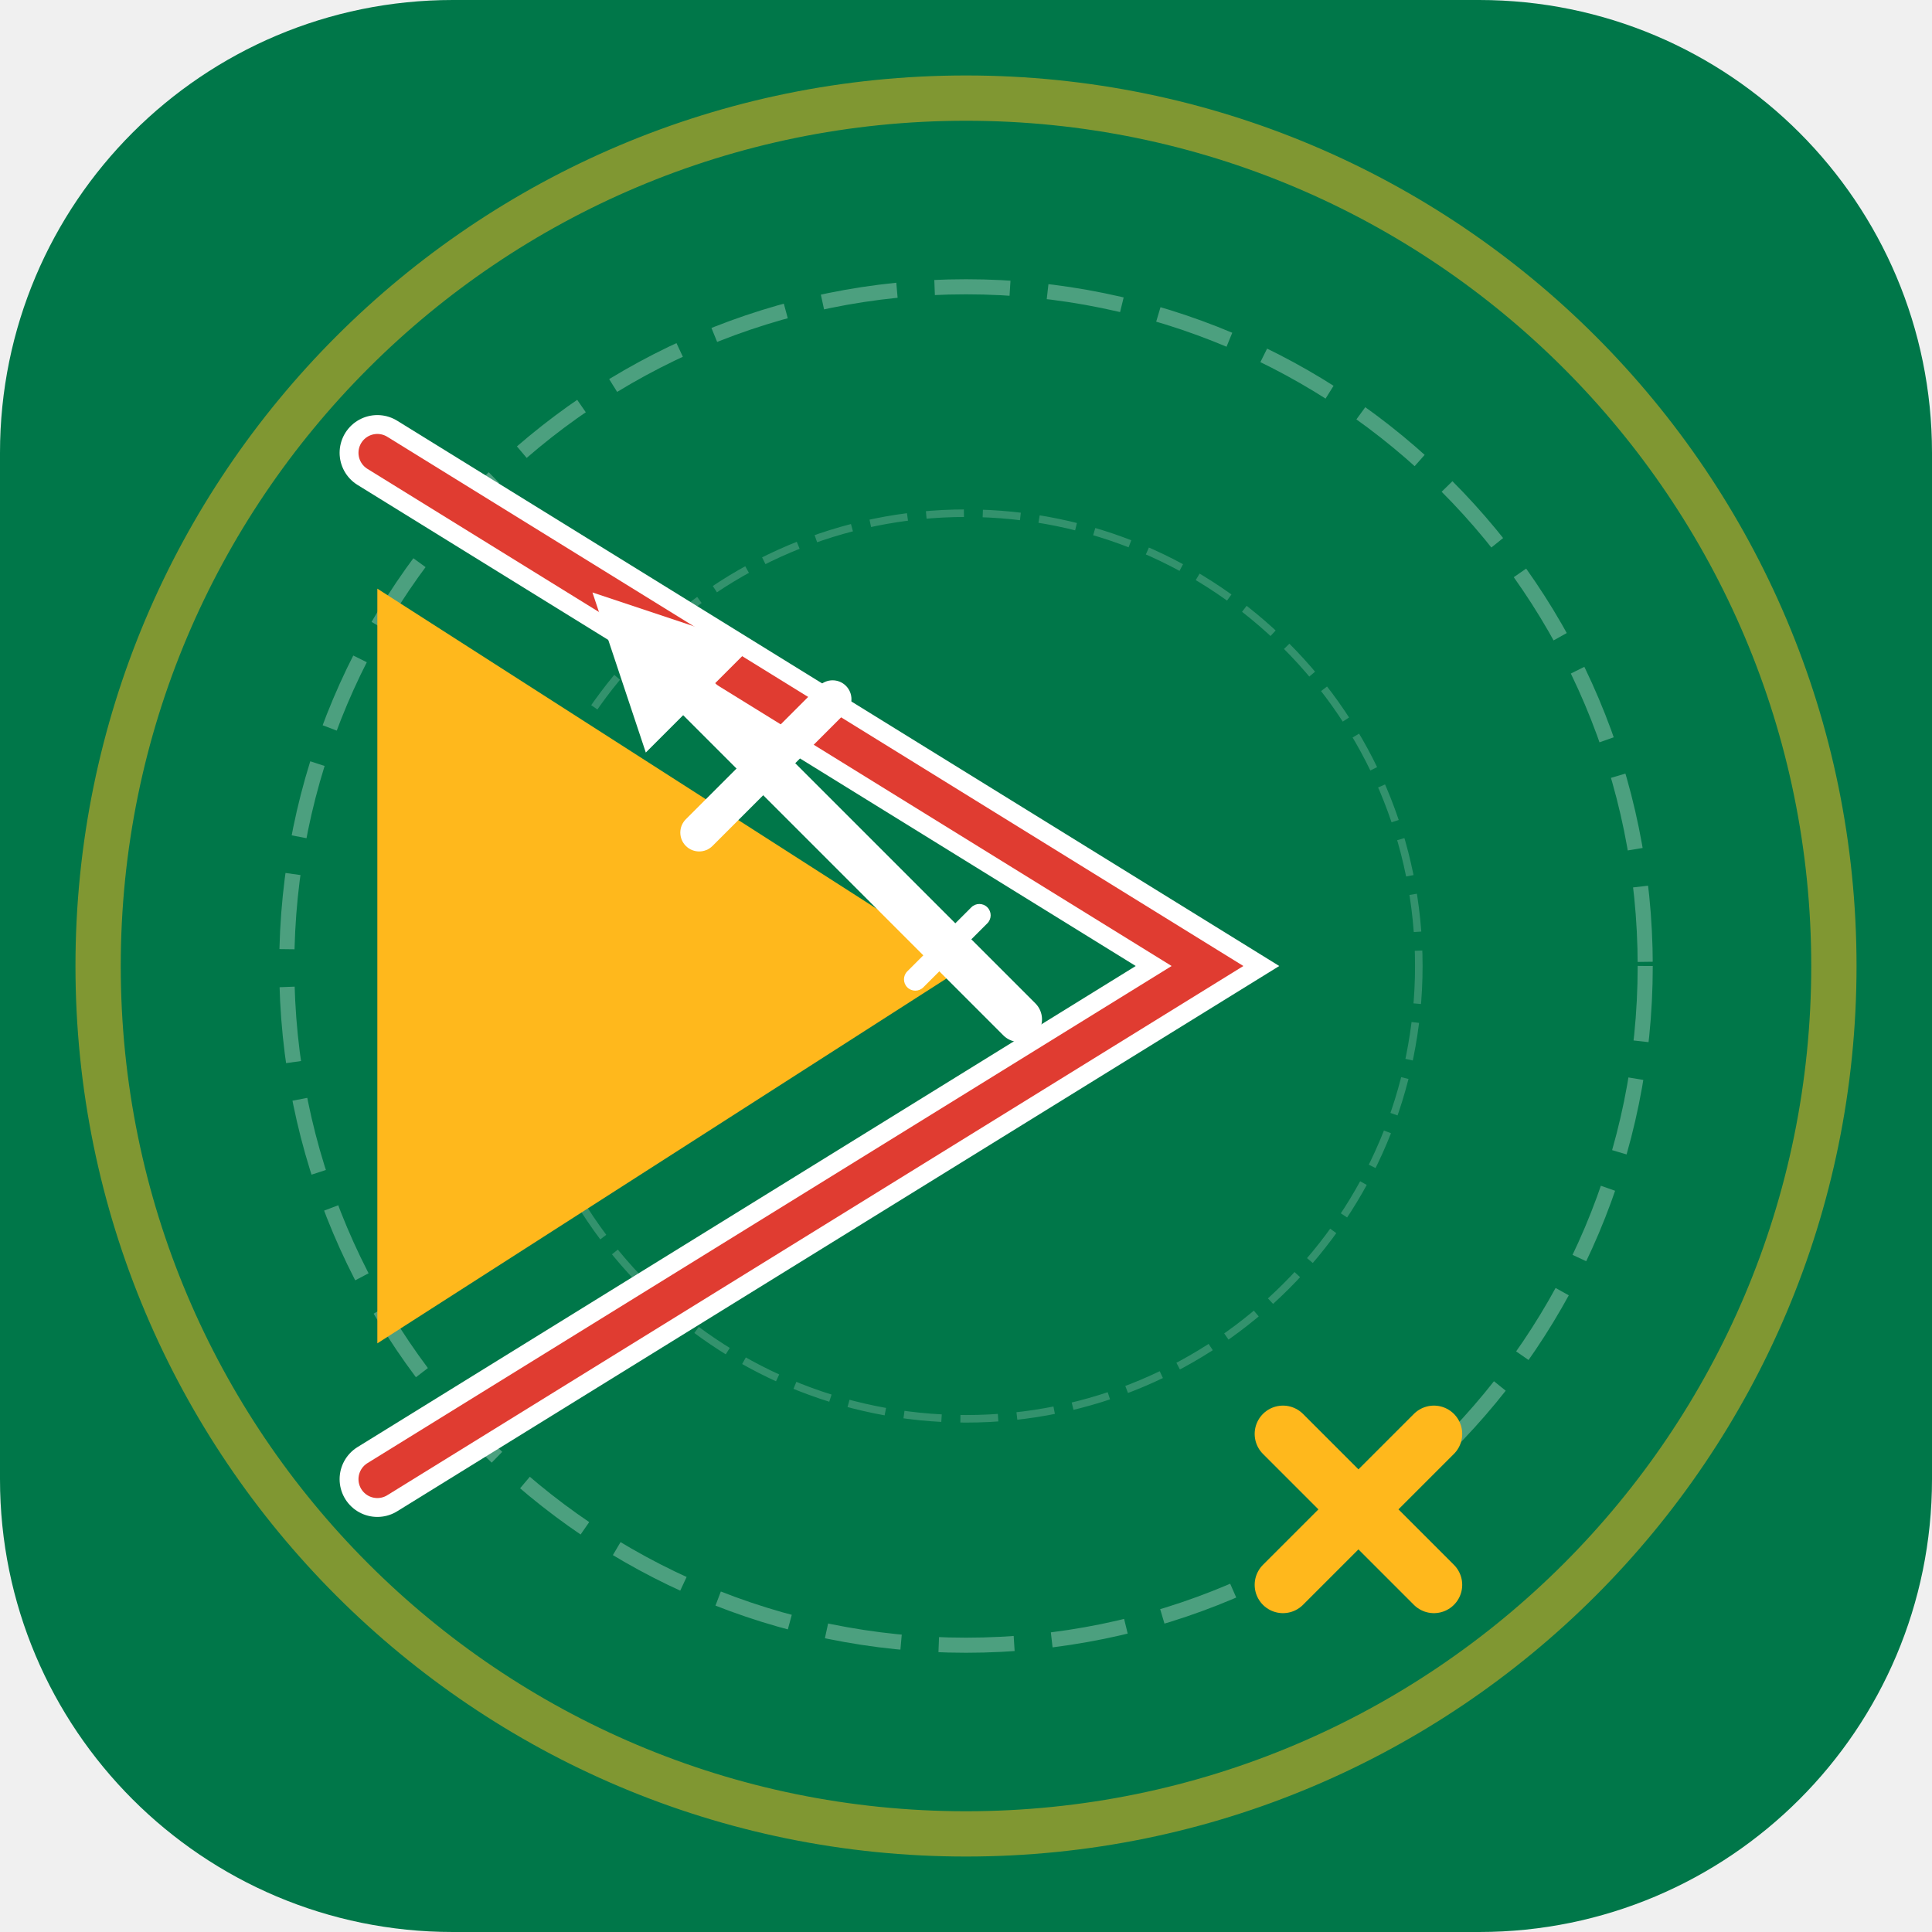
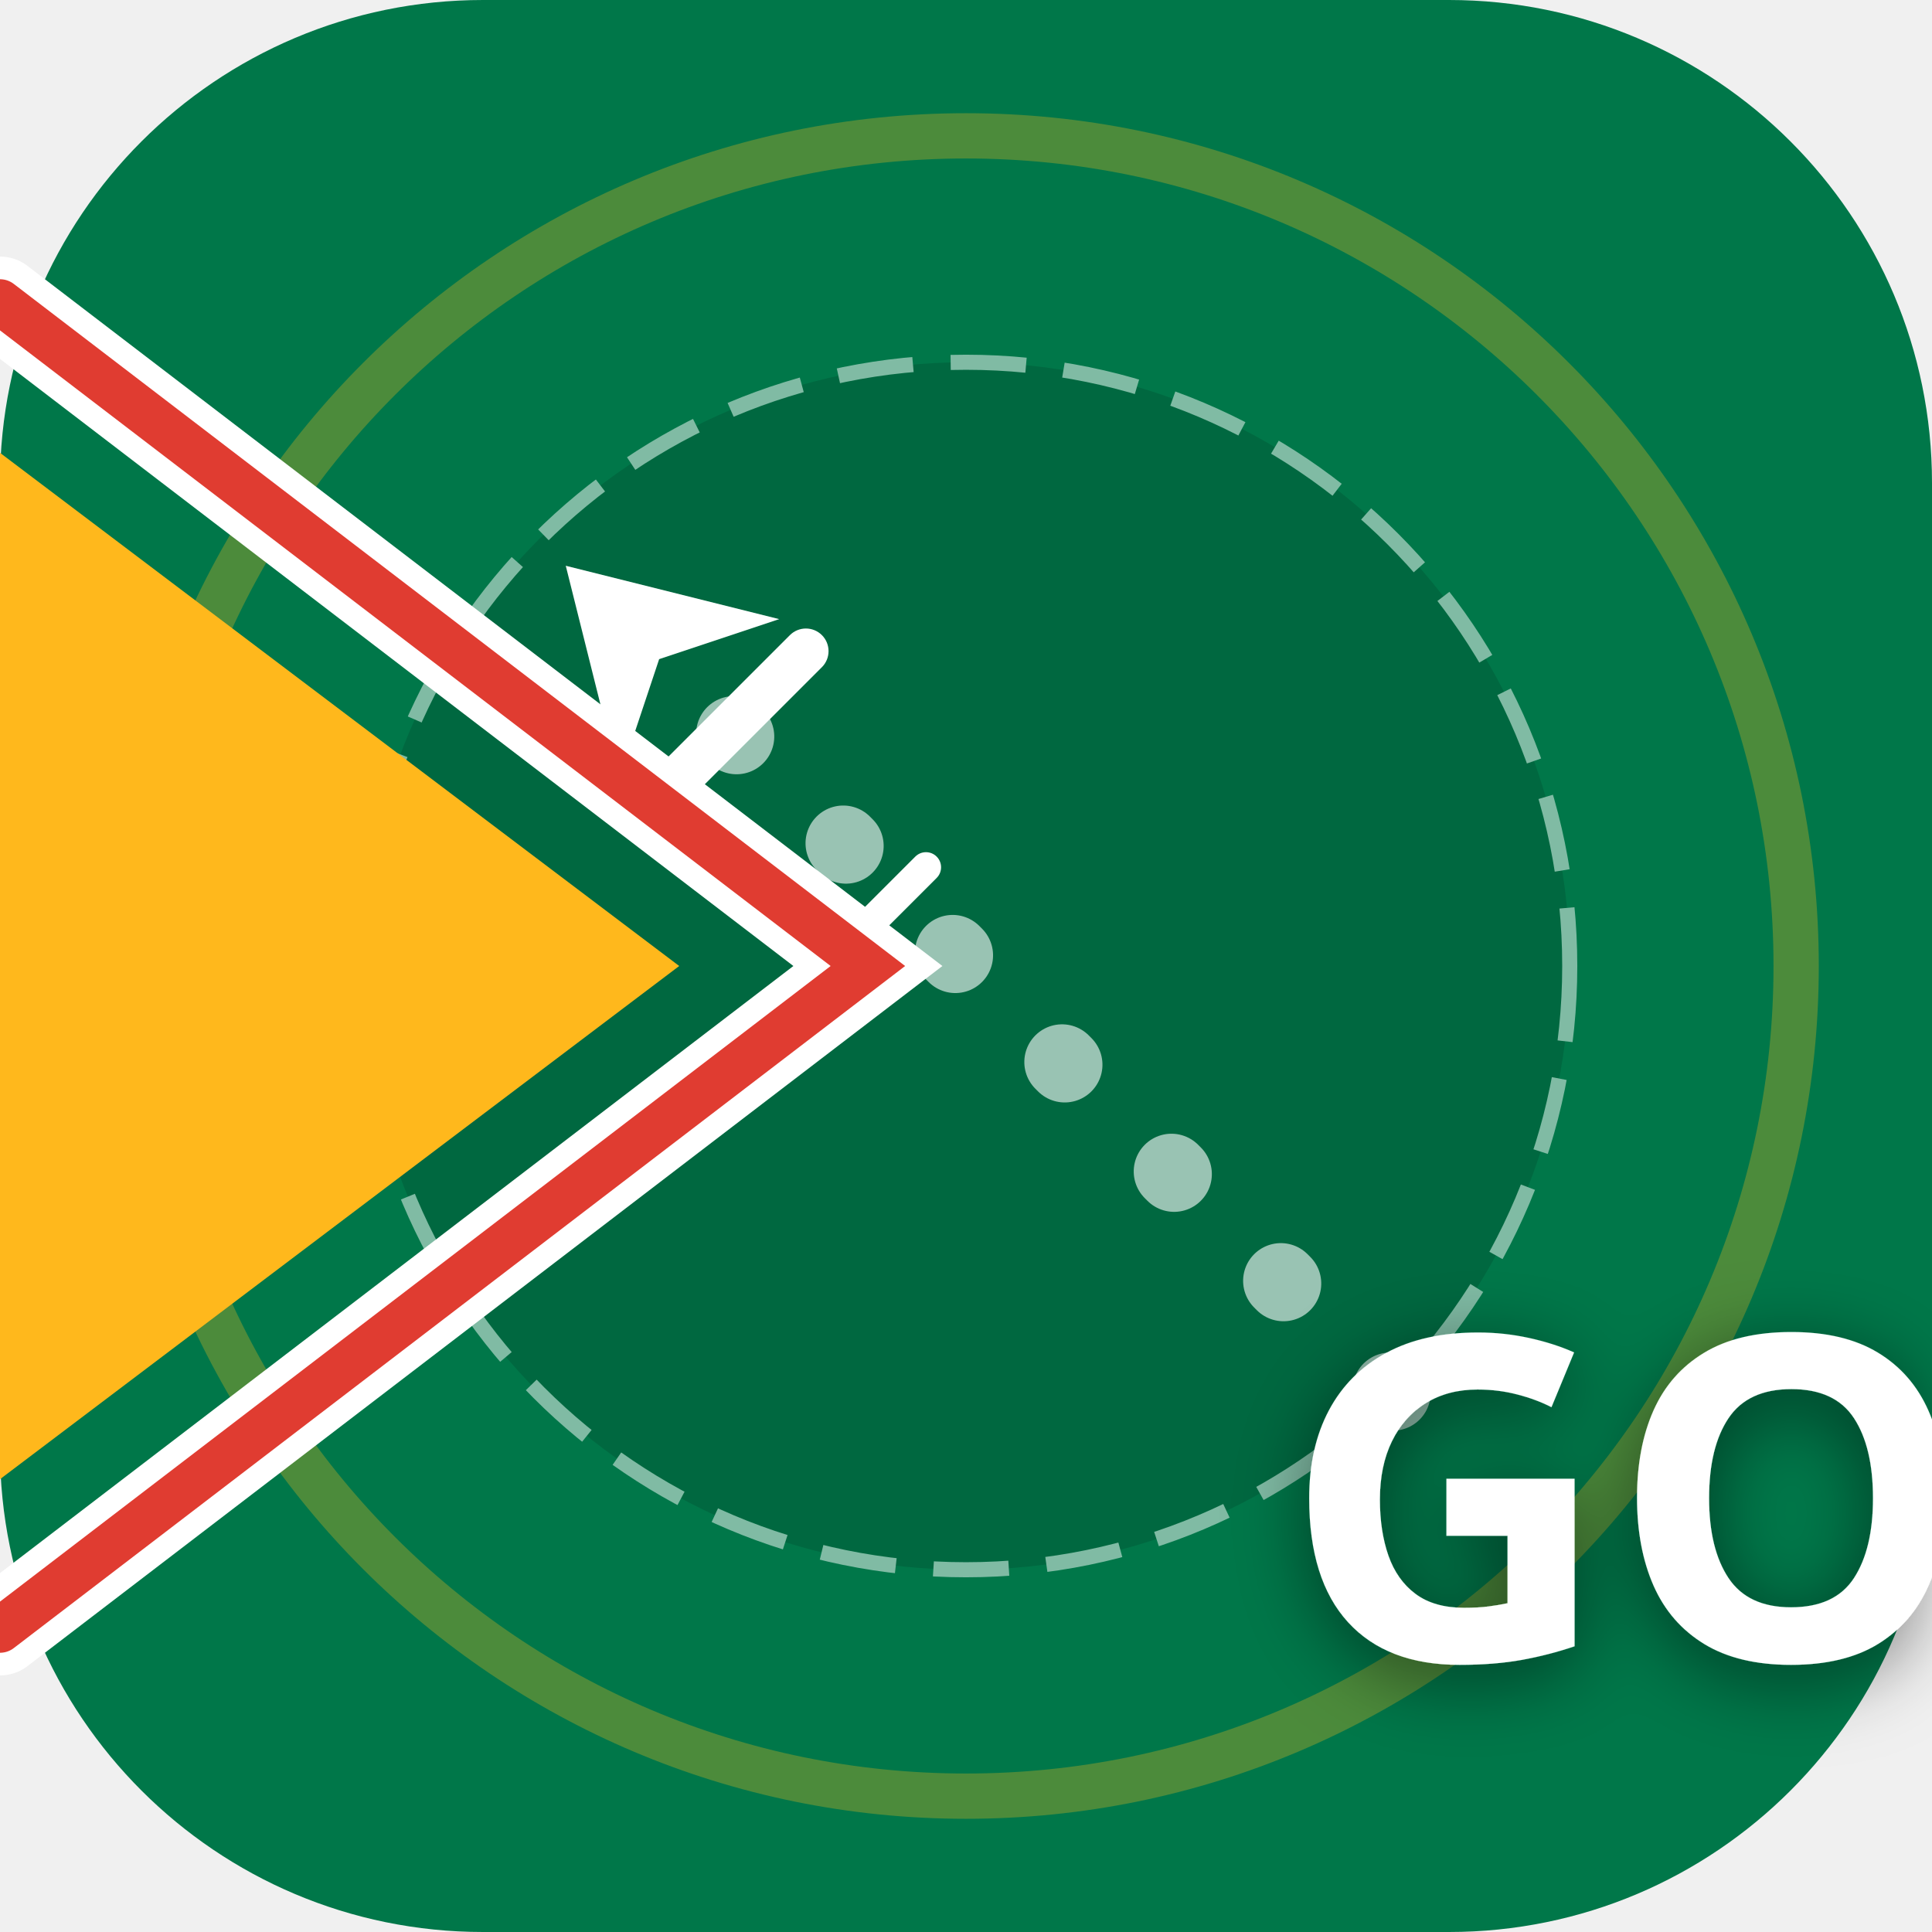
<svg xmlns="http://www.w3.org/2000/svg" width="512" height="512" viewBox="0 0 512 512" fill="none">
-   <rect width="512" height="512" rx="120" fill="#007749" />
-   <circle cx="256" cy="256" r="180" stroke="white" stroke-width="4" stroke-dasharray="20 10" opacity="0.3" />
-   <circle cx="256" cy="256" r="120" stroke="white" stroke-width="2" stroke-dasharray="10 5" opacity="0.2" />
-   <path d="M100 156L256 256L100 356V156Z" fill="#FFB81C" />
-   <path d="M100 120L320 256L100 392" stroke="white" stroke-width="20" stroke-linecap="round" />
-   <path d="M100 120L320 256L100 392" stroke="#E03C31" stroke-width="10" stroke-linecap="round" />
+   <rect width="512" height="512" rx="128" fill="#007749" />
+   <circle cx="256" cy="256" r="220" stroke="#FFB81C" stroke-width="12" opacity="0.3" />
+   <circle cx="256" cy="256" r="160" fill="#005a37" stroke="white" stroke-width="4" stroke-dasharray="20 10" opacity="0.5" />
  <g transform="translate(256, 256) rotate(-45)">
-     <path d="M0 -140L20 -100H-20L0 -140Z" fill="white" />
-     <path d="M0 -120V20" stroke="white" stroke-width="12" stroke-linecap="round" />
-     <rect x="-30" y="-80" width="60" height="10" rx="5" fill="white" />
-     <rect x="-15" y="-10" width="30" height="6" rx="3" fill="white" />
+     <path d="M0 160V-140" stroke="white" stroke-width="20" stroke-linecap="round" stroke-dasharray="1 40" opacity="0.6" />
+     <path d="M0 -150 L30 -100 L0 -115 L-30 -100 Z" fill="white" />
+     <rect x="-35" y="-95" width="70" height="12" rx="6" fill="white" />
+     <rect x="-15" y="-30" width="30" height="8" rx="4" fill="white" />
  </g>
-   <path d="M340 380L380 420M380 380L340 420" stroke="#FFB81C" stroke-width="15" stroke-linecap="round" />
-   <circle cx="256" cy="256" r="230" stroke="#FFB81C" stroke-width="12" opacity="0.5" />
+   <path d="M0 120 L180 256 L0 392 Z" fill="#FFB81C" />
+   <path d="M0 80 L230 256 L0 432" stroke="white" stroke-width="24" stroke-linecap="round" fill="none" />
+   <path d="M0 80 L230 256 L0 432" stroke="#E03C31" stroke-width="12" stroke-linecap="round" fill="none" />
+   <text x="340" y="440" fill="white" font-family="Poppins, sans-serif" font-weight="900" font-size="120" style="filter: drop-shadow(0 4px 10px rgba(0,0,0,0.5))">GO!</text>
</svg>
